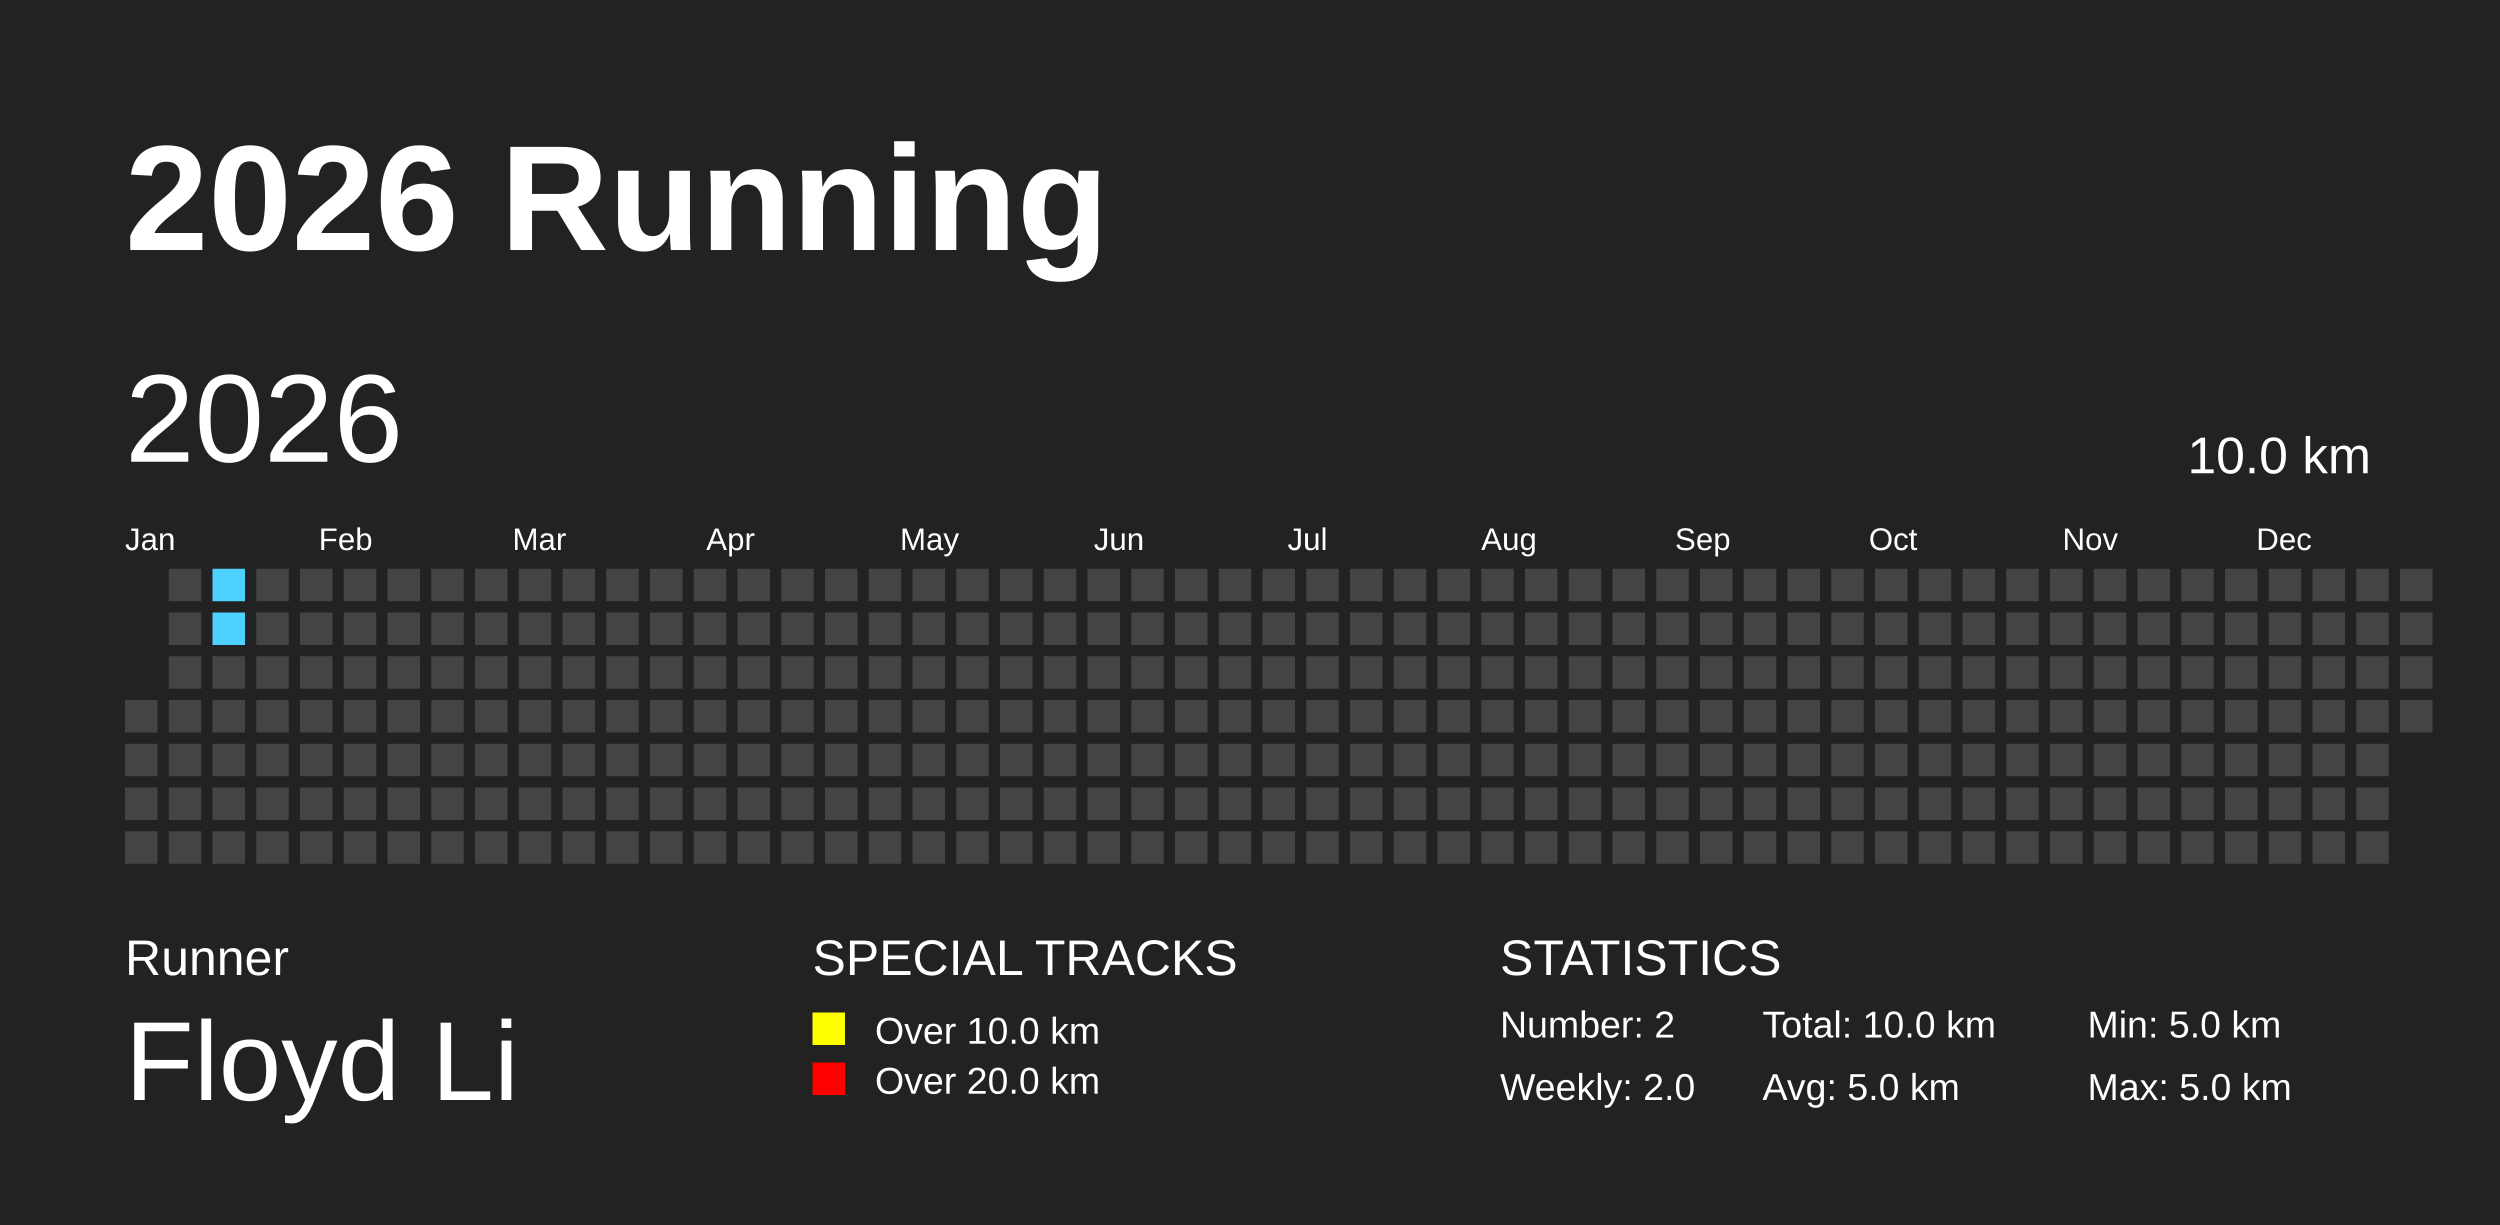
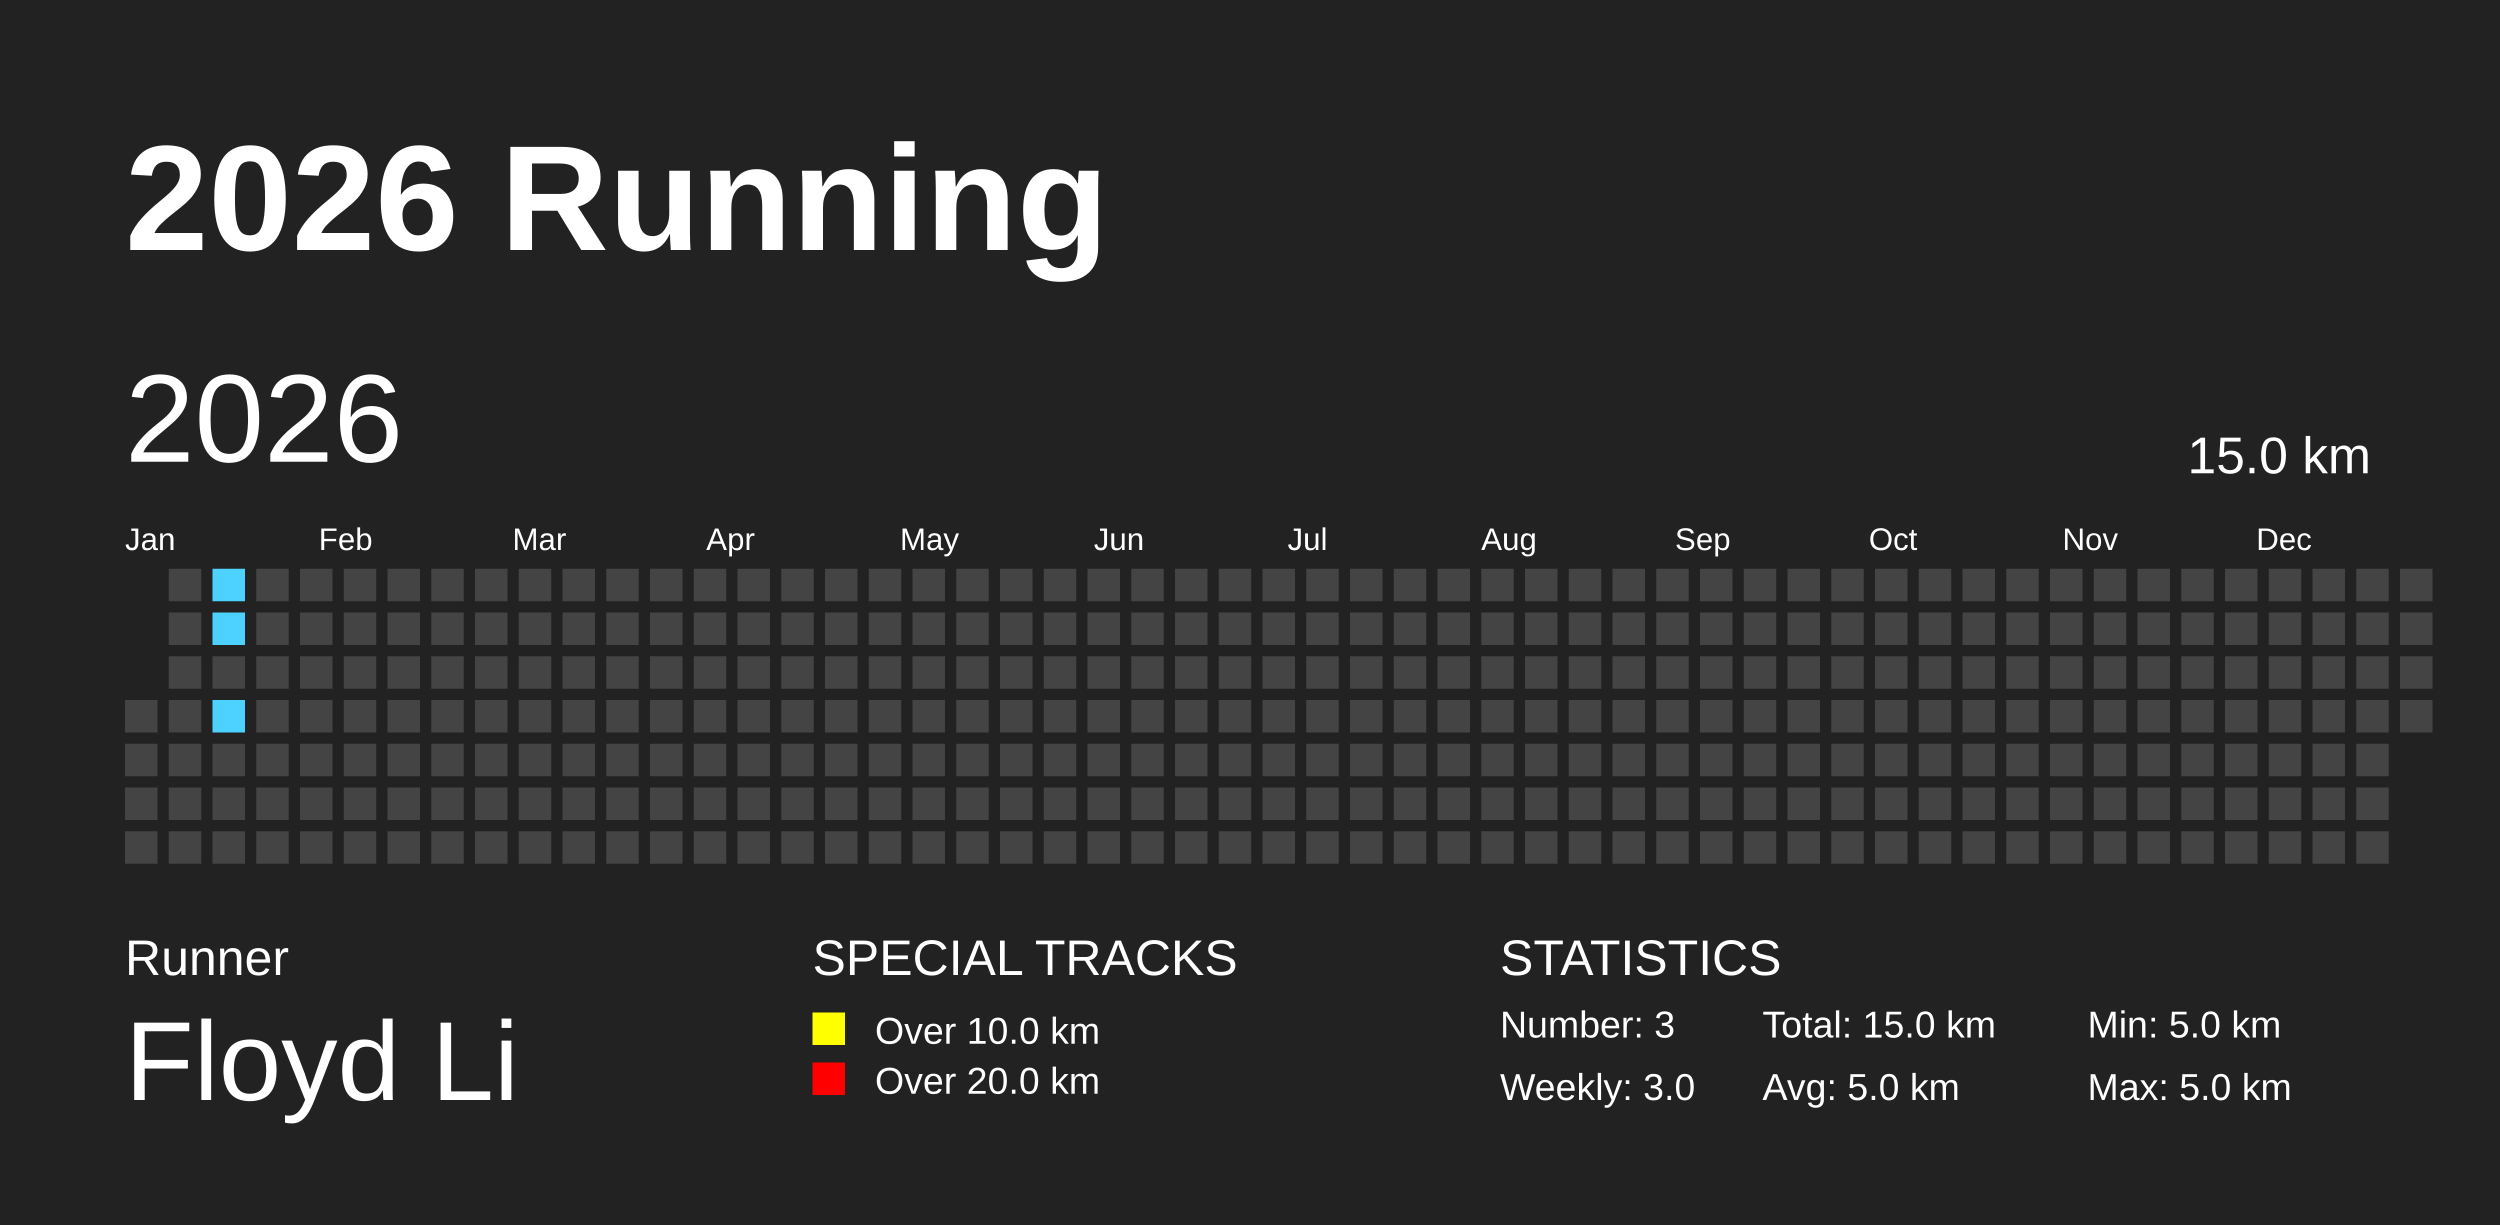
<svg xmlns="http://www.w3.org/2000/svg" baseProfile="full" height="98mm" version="1.1" viewBox="0,0,200,98" width="200mm">
  <defs />
  <rect fill="#222222" height="98" width="200" x="0" y="0" />
  <text fill="#FFFFFF" style="font-size:12px; font-family:Arial; font-weight:bold;" x="10" y="20">2026 Running</text>
  <text fill="#FFFFFF" style="font-size:4px; font-family:Arial" x="10" y="78">Runner</text>
  <text fill="#FFFFFF" style="font-size:9px; font-family:Arial" x="10" y="88">Floyd Li</text>
  <text fill="#FFFFFF" style="font-size:4px; font-family:Arial" x="65" y="78">SPECIAL TRACKS</text>
  <rect fill="yellow" height="2.6" width="2.6" x="65" y="81" />
  <text fill="#FFFFFF" style="font-size:3px; font-family:Arial" x="70" y="83.5">Over 10.0 km</text>
  <rect fill="red" height="2.6" width="2.6" x="65" y="85" />
  <text fill="#FFFFFF" style="font-size:3px; font-family:Arial" x="70" y="87.5">Over 20.0 km</text>
  <text fill="#FFFFFF" style="font-size:4px; font-family:Arial" x="120" y="78">STATISTICS</text>
-   <text fill="#FFFFFF" style="font-size:3px; font-family:Arial" x="120" y="83">Number: 2</text>
-   <text fill="#FFFFFF" style="font-size:3px; font-family:Arial" x="120" y="88">Weekly: 2.0</text>
-   <text fill="#FFFFFF" style="font-size:3px; font-family:Arial" x="141" y="83">Total: 10.0 km</text>
+   <text fill="#FFFFFF" style="font-size:3px; font-family:Arial" x="120" y="83">Number: 3</text>
+   <text fill="#FFFFFF" style="font-size:3px; font-family:Arial" x="120" y="88">Weekly: 3.0</text>
+   <text fill="#FFFFFF" style="font-size:3px; font-family:Arial" x="141" y="83">Total: 15.0 km</text>
  <text fill="#FFFFFF" style="font-size:3px; font-family:Arial" x="141" y="88">Avg: 5.0 km</text>
  <text fill="#FFFFFF" style="font-size:3px; font-family:Arial" x="167" y="83">Min: 5.0 km</text>
  <text fill="#FFFFFF" style="font-size:3px; font-family:Arial" x="167" y="88">Max: 5.0 km</text>
  <text dominant-baseline="hanging" fill="#FFFFFF" style="font-size:10.0px; font-family:Arial;" x="10" y="30">2026</text>
-   <text dominant-baseline="hanging" fill="#FFFFFF" style="font-size:4.125px; font-family:Arial;" x="175" y="35">10.0 km</text>
+   <text dominant-baseline="hanging" fill="#FFFFFF" style="font-size:4.125px; font-family:Arial;" x="175" y="35">15.0 km</text>
  <text fill="#FFFFFF" style="font-size:2.5px; font-family:Arial" x="10.0" y="44">Jan</text>
  <text fill="#FFFFFF" style="font-size:2.5px; font-family:Arial" x="25.5" y="44">Feb</text>
  <text fill="#FFFFFF" style="font-size:2.5px; font-family:Arial" x="41.0" y="44">Mar</text>
  <text fill="#FFFFFF" style="font-size:2.5px; font-family:Arial" x="56.5" y="44">Apr</text>
  <text fill="#FFFFFF" style="font-size:2.5px; font-family:Arial" x="72.0" y="44">May</text>
  <text fill="#FFFFFF" style="font-size:2.5px; font-family:Arial" x="87.5" y="44">Jun</text>
  <text fill="#FFFFFF" style="font-size:2.5px; font-family:Arial" x="103.0" y="44">Jul</text>
  <text fill="#FFFFFF" style="font-size:2.5px; font-family:Arial" x="118.5" y="44">Aug</text>
  <text fill="#FFFFFF" style="font-size:2.5px; font-family:Arial" x="134.0" y="44">Sep</text>
  <text fill="#FFFFFF" style="font-size:2.5px; font-family:Arial" x="149.5" y="44">Oct</text>
  <text fill="#FFFFFF" style="font-size:2.5px; font-family:Arial" x="165.0" y="44">Nov</text>
  <text fill="#FFFFFF" style="font-size:2.5px; font-family:Arial" x="180.5" y="44">Dec</text>
  <rect fill="#444444" height="2.6" width="2.6" x="10.0" y="56.0" />
  <rect fill="#444444" height="2.6" width="2.6" x="10.0" y="59.5" />
  <rect fill="#444444" height="2.6" width="2.6" x="10.0" y="63.0" />
  <rect fill="#444444" height="2.6" width="2.6" x="10.0" y="66.5" />
  <rect fill="#444444" height="2.6" width="2.6" x="13.5" y="45.5" />
  <rect fill="#444444" height="2.6" width="2.6" x="13.5" y="49.0" />
  <rect fill="#444444" height="2.6" width="2.6" x="13.5" y="52.5" />
  <rect fill="#444444" height="2.6" width="2.6" x="13.5" y="56.0" />
  <rect fill="#444444" height="2.6" width="2.6" x="13.5" y="59.5" />
  <rect fill="#444444" height="2.6" width="2.6" x="13.5" y="63.0" />
  <rect fill="#444444" height="2.6" width="2.6" x="13.5" y="66.5" />
  <rect fill="#4DD2FF" height="2.6" width="2.6" x="17.0" y="45.5" />
  <rect fill="#4DD2FF" height="2.6" width="2.6" x="17.0" y="49.0" />
  <rect fill="#444444" height="2.6" width="2.6" x="17.0" y="52.5" />
-   <rect fill="#444444" height="2.6" width="2.6" x="17.0" y="56.0" />
+   <rect fill="#4DD2FF" height="2.6" width="2.6" x="17.0" y="56.0" />
  <rect fill="#444444" height="2.6" width="2.6" x="17.0" y="59.5" />
  <rect fill="#444444" height="2.6" width="2.6" x="17.0" y="63.0" />
  <rect fill="#444444" height="2.6" width="2.6" x="17.0" y="66.5" />
  <rect fill="#444444" height="2.6" width="2.6" x="20.5" y="45.5" />
  <rect fill="#444444" height="2.6" width="2.6" x="20.5" y="49.0" />
  <rect fill="#444444" height="2.6" width="2.6" x="20.5" y="52.5" />
  <rect fill="#444444" height="2.6" width="2.6" x="20.5" y="56.0" />
  <rect fill="#444444" height="2.6" width="2.6" x="20.5" y="59.5" />
  <rect fill="#444444" height="2.6" width="2.6" x="20.5" y="63.0" />
  <rect fill="#444444" height="2.6" width="2.6" x="20.5" y="66.5" />
  <rect fill="#444444" height="2.6" width="2.6" x="24.0" y="45.5" />
  <rect fill="#444444" height="2.6" width="2.6" x="24.0" y="49.0" />
  <rect fill="#444444" height="2.6" width="2.6" x="24.0" y="52.5" />
  <rect fill="#444444" height="2.6" width="2.6" x="24.0" y="56.0" />
  <rect fill="#444444" height="2.6" width="2.6" x="24.0" y="59.5" />
  <rect fill="#444444" height="2.6" width="2.6" x="24.0" y="63.0" />
  <rect fill="#444444" height="2.6" width="2.6" x="24.0" y="66.5" />
  <rect fill="#444444" height="2.6" width="2.6" x="27.5" y="45.5" />
  <rect fill="#444444" height="2.6" width="2.6" x="27.5" y="49.0" />
  <rect fill="#444444" height="2.6" width="2.6" x="27.5" y="52.5" />
  <rect fill="#444444" height="2.6" width="2.6" x="27.5" y="56.0" />
  <rect fill="#444444" height="2.6" width="2.6" x="27.5" y="59.5" />
  <rect fill="#444444" height="2.6" width="2.6" x="27.5" y="63.0" />
  <rect fill="#444444" height="2.6" width="2.6" x="27.5" y="66.5" />
  <rect fill="#444444" height="2.6" width="2.6" x="31.0" y="45.5" />
  <rect fill="#444444" height="2.6" width="2.6" x="31.0" y="49.0" />
  <rect fill="#444444" height="2.6" width="2.6" x="31.0" y="52.5" />
  <rect fill="#444444" height="2.6" width="2.6" x="31.0" y="56.0" />
  <rect fill="#444444" height="2.6" width="2.6" x="31.0" y="59.5" />
  <rect fill="#444444" height="2.6" width="2.6" x="31.0" y="63.0" />
  <rect fill="#444444" height="2.6" width="2.6" x="31.0" y="66.5" />
  <rect fill="#444444" height="2.6" width="2.6" x="34.5" y="45.5" />
  <rect fill="#444444" height="2.6" width="2.6" x="34.5" y="49.0" />
  <rect fill="#444444" height="2.6" width="2.6" x="34.5" y="52.5" />
  <rect fill="#444444" height="2.6" width="2.6" x="34.5" y="56.0" />
  <rect fill="#444444" height="2.6" width="2.6" x="34.5" y="59.5" />
  <rect fill="#444444" height="2.6" width="2.6" x="34.5" y="63.0" />
  <rect fill="#444444" height="2.6" width="2.6" x="34.5" y="66.5" />
  <rect fill="#444444" height="2.6" width="2.6" x="38.0" y="45.5" />
  <rect fill="#444444" height="2.6" width="2.6" x="38.0" y="49.0" />
  <rect fill="#444444" height="2.6" width="2.6" x="38.0" y="52.5" />
  <rect fill="#444444" height="2.6" width="2.6" x="38.0" y="56.0" />
  <rect fill="#444444" height="2.6" width="2.6" x="38.0" y="59.5" />
  <rect fill="#444444" height="2.6" width="2.6" x="38.0" y="63.0" />
  <rect fill="#444444" height="2.6" width="2.6" x="38.0" y="66.5" />
  <rect fill="#444444" height="2.6" width="2.6" x="41.5" y="45.5" />
  <rect fill="#444444" height="2.6" width="2.6" x="41.5" y="49.0" />
  <rect fill="#444444" height="2.6" width="2.6" x="41.5" y="52.5" />
  <rect fill="#444444" height="2.6" width="2.6" x="41.5" y="56.0" />
  <rect fill="#444444" height="2.6" width="2.6" x="41.5" y="59.5" />
  <rect fill="#444444" height="2.6" width="2.6" x="41.5" y="63.0" />
  <rect fill="#444444" height="2.6" width="2.6" x="41.5" y="66.5" />
  <rect fill="#444444" height="2.6" width="2.6" x="45.0" y="45.5" />
  <rect fill="#444444" height="2.6" width="2.6" x="45.0" y="49.0" />
  <rect fill="#444444" height="2.6" width="2.6" x="45.0" y="52.5" />
  <rect fill="#444444" height="2.6" width="2.6" x="45.0" y="56.0" />
  <rect fill="#444444" height="2.6" width="2.6" x="45.0" y="59.5" />
  <rect fill="#444444" height="2.6" width="2.6" x="45.0" y="63.0" />
  <rect fill="#444444" height="2.6" width="2.6" x="45.0" y="66.5" />
  <rect fill="#444444" height="2.6" width="2.6" x="48.5" y="45.5" />
  <rect fill="#444444" height="2.6" width="2.6" x="48.5" y="49.0" />
  <rect fill="#444444" height="2.6" width="2.6" x="48.5" y="52.5" />
  <rect fill="#444444" height="2.6" width="2.6" x="48.5" y="56.0" />
  <rect fill="#444444" height="2.6" width="2.6" x="48.5" y="59.5" />
  <rect fill="#444444" height="2.6" width="2.6" x="48.5" y="63.0" />
  <rect fill="#444444" height="2.6" width="2.6" x="48.5" y="66.5" />
  <rect fill="#444444" height="2.6" width="2.6" x="52.0" y="45.5" />
  <rect fill="#444444" height="2.6" width="2.6" x="52.0" y="49.0" />
  <rect fill="#444444" height="2.6" width="2.6" x="52.0" y="52.5" />
  <rect fill="#444444" height="2.6" width="2.6" x="52.0" y="56.0" />
  <rect fill="#444444" height="2.6" width="2.6" x="52.0" y="59.5" />
  <rect fill="#444444" height="2.6" width="2.6" x="52.0" y="63.0" />
  <rect fill="#444444" height="2.6" width="2.6" x="52.0" y="66.5" />
  <rect fill="#444444" height="2.6" width="2.6" x="55.5" y="45.5" />
  <rect fill="#444444" height="2.6" width="2.6" x="55.5" y="49.0" />
  <rect fill="#444444" height="2.6" width="2.6" x="55.5" y="52.5" />
  <rect fill="#444444" height="2.6" width="2.6" x="55.5" y="56.0" />
  <rect fill="#444444" height="2.6" width="2.6" x="55.5" y="59.5" />
  <rect fill="#444444" height="2.6" width="2.6" x="55.5" y="63.0" />
  <rect fill="#444444" height="2.6" width="2.6" x="55.5" y="66.5" />
  <rect fill="#444444" height="2.6" width="2.6" x="59.0" y="45.5" />
  <rect fill="#444444" height="2.6" width="2.6" x="59.0" y="49.0" />
  <rect fill="#444444" height="2.6" width="2.6" x="59.0" y="52.5" />
  <rect fill="#444444" height="2.6" width="2.6" x="59.0" y="56.0" />
  <rect fill="#444444" height="2.6" width="2.6" x="59.0" y="59.5" />
  <rect fill="#444444" height="2.6" width="2.6" x="59.0" y="63.0" />
  <rect fill="#444444" height="2.6" width="2.6" x="59.0" y="66.5" />
  <rect fill="#444444" height="2.6" width="2.6" x="62.5" y="45.5" />
  <rect fill="#444444" height="2.6" width="2.6" x="62.5" y="49.0" />
  <rect fill="#444444" height="2.6" width="2.6" x="62.5" y="52.5" />
  <rect fill="#444444" height="2.6" width="2.6" x="62.5" y="56.0" />
  <rect fill="#444444" height="2.6" width="2.6" x="62.5" y="59.5" />
  <rect fill="#444444" height="2.6" width="2.6" x="62.5" y="63.0" />
  <rect fill="#444444" height="2.6" width="2.6" x="62.5" y="66.5" />
  <rect fill="#444444" height="2.6" width="2.6" x="66.0" y="45.5" />
  <rect fill="#444444" height="2.6" width="2.6" x="66.0" y="49.0" />
  <rect fill="#444444" height="2.6" width="2.6" x="66.0" y="52.5" />
  <rect fill="#444444" height="2.6" width="2.6" x="66.0" y="56.0" />
  <rect fill="#444444" height="2.6" width="2.6" x="66.0" y="59.5" />
  <rect fill="#444444" height="2.6" width="2.6" x="66.0" y="63.0" />
  <rect fill="#444444" height="2.6" width="2.6" x="66.0" y="66.5" />
  <rect fill="#444444" height="2.6" width="2.6" x="69.5" y="45.5" />
  <rect fill="#444444" height="2.6" width="2.6" x="69.5" y="49.0" />
  <rect fill="#444444" height="2.6" width="2.6" x="69.5" y="52.5" />
  <rect fill="#444444" height="2.6" width="2.6" x="69.5" y="56.0" />
  <rect fill="#444444" height="2.6" width="2.6" x="69.5" y="59.5" />
  <rect fill="#444444" height="2.6" width="2.6" x="69.5" y="63.0" />
  <rect fill="#444444" height="2.6" width="2.6" x="69.5" y="66.5" />
  <rect fill="#444444" height="2.6" width="2.6" x="73.0" y="45.5" />
  <rect fill="#444444" height="2.6" width="2.6" x="73.0" y="49.0" />
  <rect fill="#444444" height="2.6" width="2.6" x="73.0" y="52.5" />
  <rect fill="#444444" height="2.6" width="2.6" x="73.0" y="56.0" />
  <rect fill="#444444" height="2.6" width="2.6" x="73.0" y="59.5" />
  <rect fill="#444444" height="2.6" width="2.6" x="73.0" y="63.0" />
  <rect fill="#444444" height="2.6" width="2.6" x="73.0" y="66.5" />
  <rect fill="#444444" height="2.6" width="2.6" x="76.5" y="45.5" />
  <rect fill="#444444" height="2.6" width="2.6" x="76.5" y="49.0" />
  <rect fill="#444444" height="2.6" width="2.6" x="76.5" y="52.5" />
  <rect fill="#444444" height="2.6" width="2.6" x="76.5" y="56.0" />
  <rect fill="#444444" height="2.6" width="2.6" x="76.5" y="59.5" />
  <rect fill="#444444" height="2.6" width="2.6" x="76.5" y="63.0" />
  <rect fill="#444444" height="2.6" width="2.6" x="76.5" y="66.5" />
  <rect fill="#444444" height="2.6" width="2.6" x="80.0" y="45.5" />
  <rect fill="#444444" height="2.6" width="2.6" x="80.0" y="49.0" />
  <rect fill="#444444" height="2.6" width="2.6" x="80.0" y="52.5" />
  <rect fill="#444444" height="2.6" width="2.6" x="80.0" y="56.0" />
  <rect fill="#444444" height="2.6" width="2.6" x="80.0" y="59.5" />
  <rect fill="#444444" height="2.6" width="2.6" x="80.0" y="63.0" />
  <rect fill="#444444" height="2.6" width="2.6" x="80.0" y="66.5" />
  <rect fill="#444444" height="2.6" width="2.6" x="83.5" y="45.5" />
  <rect fill="#444444" height="2.6" width="2.6" x="83.5" y="49.0" />
  <rect fill="#444444" height="2.6" width="2.6" x="83.5" y="52.5" />
  <rect fill="#444444" height="2.6" width="2.6" x="83.5" y="56.0" />
  <rect fill="#444444" height="2.6" width="2.6" x="83.5" y="59.5" />
  <rect fill="#444444" height="2.6" width="2.6" x="83.5" y="63.0" />
  <rect fill="#444444" height="2.6" width="2.6" x="83.5" y="66.5" />
  <rect fill="#444444" height="2.6" width="2.6" x="87.0" y="45.5" />
  <rect fill="#444444" height="2.6" width="2.6" x="87.0" y="49.0" />
  <rect fill="#444444" height="2.6" width="2.6" x="87.0" y="52.5" />
  <rect fill="#444444" height="2.6" width="2.6" x="87.0" y="56.0" />
  <rect fill="#444444" height="2.6" width="2.6" x="87.0" y="59.5" />
  <rect fill="#444444" height="2.6" width="2.6" x="87.0" y="63.0" />
  <rect fill="#444444" height="2.6" width="2.6" x="87.0" y="66.5" />
  <rect fill="#444444" height="2.6" width="2.6" x="90.5" y="45.5" />
  <rect fill="#444444" height="2.6" width="2.6" x="90.5" y="49.0" />
  <rect fill="#444444" height="2.6" width="2.6" x="90.5" y="52.5" />
  <rect fill="#444444" height="2.6" width="2.6" x="90.5" y="56.0" />
  <rect fill="#444444" height="2.6" width="2.6" x="90.5" y="59.5" />
  <rect fill="#444444" height="2.6" width="2.6" x="90.5" y="63.0" />
  <rect fill="#444444" height="2.6" width="2.6" x="90.5" y="66.5" />
  <rect fill="#444444" height="2.6" width="2.6" x="94.0" y="45.5" />
  <rect fill="#444444" height="2.6" width="2.6" x="94.0" y="49.0" />
  <rect fill="#444444" height="2.6" width="2.6" x="94.0" y="52.5" />
  <rect fill="#444444" height="2.6" width="2.6" x="94.0" y="56.0" />
  <rect fill="#444444" height="2.6" width="2.6" x="94.0" y="59.5" />
  <rect fill="#444444" height="2.6" width="2.6" x="94.0" y="63.0" />
  <rect fill="#444444" height="2.6" width="2.6" x="94.0" y="66.5" />
  <rect fill="#444444" height="2.6" width="2.6" x="97.5" y="45.5" />
  <rect fill="#444444" height="2.6" width="2.6" x="97.5" y="49.0" />
  <rect fill="#444444" height="2.6" width="2.6" x="97.5" y="52.5" />
  <rect fill="#444444" height="2.6" width="2.6" x="97.5" y="56.0" />
  <rect fill="#444444" height="2.6" width="2.6" x="97.5" y="59.5" />
  <rect fill="#444444" height="2.6" width="2.6" x="97.5" y="63.0" />
  <rect fill="#444444" height="2.6" width="2.6" x="97.5" y="66.5" />
  <rect fill="#444444" height="2.6" width="2.6" x="101.0" y="45.5" />
  <rect fill="#444444" height="2.6" width="2.6" x="101.0" y="49.0" />
  <rect fill="#444444" height="2.6" width="2.6" x="101.0" y="52.5" />
  <rect fill="#444444" height="2.6" width="2.6" x="101.0" y="56.0" />
  <rect fill="#444444" height="2.6" width="2.6" x="101.0" y="59.5" />
  <rect fill="#444444" height="2.6" width="2.6" x="101.0" y="63.0" />
  <rect fill="#444444" height="2.6" width="2.6" x="101.0" y="66.5" />
  <rect fill="#444444" height="2.6" width="2.6" x="104.5" y="45.5" />
  <rect fill="#444444" height="2.6" width="2.6" x="104.5" y="49.0" />
  <rect fill="#444444" height="2.6" width="2.6" x="104.5" y="52.5" />
  <rect fill="#444444" height="2.6" width="2.6" x="104.5" y="56.0" />
  <rect fill="#444444" height="2.6" width="2.6" x="104.5" y="59.5" />
  <rect fill="#444444" height="2.6" width="2.6" x="104.5" y="63.0" />
  <rect fill="#444444" height="2.6" width="2.6" x="104.5" y="66.5" />
  <rect fill="#444444" height="2.6" width="2.6" x="108.0" y="45.5" />
  <rect fill="#444444" height="2.6" width="2.6" x="108.0" y="49.0" />
  <rect fill="#444444" height="2.6" width="2.6" x="108.0" y="52.5" />
  <rect fill="#444444" height="2.6" width="2.6" x="108.0" y="56.0" />
  <rect fill="#444444" height="2.6" width="2.6" x="108.0" y="59.5" />
  <rect fill="#444444" height="2.6" width="2.6" x="108.0" y="63.0" />
  <rect fill="#444444" height="2.6" width="2.6" x="108.0" y="66.5" />
  <rect fill="#444444" height="2.6" width="2.6" x="111.5" y="45.5" />
  <rect fill="#444444" height="2.6" width="2.6" x="111.5" y="49.0" />
  <rect fill="#444444" height="2.6" width="2.6" x="111.5" y="52.5" />
  <rect fill="#444444" height="2.6" width="2.6" x="111.5" y="56.0" />
  <rect fill="#444444" height="2.6" width="2.6" x="111.5" y="59.5" />
  <rect fill="#444444" height="2.6" width="2.6" x="111.5" y="63.0" />
  <rect fill="#444444" height="2.6" width="2.6" x="111.5" y="66.5" />
  <rect fill="#444444" height="2.6" width="2.6" x="115.0" y="45.5" />
  <rect fill="#444444" height="2.6" width="2.6" x="115.0" y="49.0" />
  <rect fill="#444444" height="2.6" width="2.6" x="115.0" y="52.5" />
  <rect fill="#444444" height="2.6" width="2.6" x="115.0" y="56.0" />
  <rect fill="#444444" height="2.6" width="2.6" x="115.0" y="59.5" />
  <rect fill="#444444" height="2.6" width="2.6" x="115.0" y="63.0" />
  <rect fill="#444444" height="2.6" width="2.6" x="115.0" y="66.5" />
  <rect fill="#444444" height="2.6" width="2.6" x="118.5" y="45.5" />
  <rect fill="#444444" height="2.6" width="2.6" x="118.5" y="49.0" />
  <rect fill="#444444" height="2.6" width="2.6" x="118.5" y="52.5" />
  <rect fill="#444444" height="2.6" width="2.6" x="118.5" y="56.0" />
  <rect fill="#444444" height="2.6" width="2.6" x="118.5" y="59.5" />
  <rect fill="#444444" height="2.6" width="2.6" x="118.5" y="63.0" />
  <rect fill="#444444" height="2.6" width="2.6" x="118.5" y="66.5" />
  <rect fill="#444444" height="2.6" width="2.6" x="122.0" y="45.5" />
  <rect fill="#444444" height="2.6" width="2.6" x="122.0" y="49.0" />
  <rect fill="#444444" height="2.6" width="2.6" x="122.0" y="52.5" />
  <rect fill="#444444" height="2.6" width="2.6" x="122.0" y="56.0" />
  <rect fill="#444444" height="2.6" width="2.6" x="122.0" y="59.5" />
  <rect fill="#444444" height="2.6" width="2.6" x="122.0" y="63.0" />
  <rect fill="#444444" height="2.6" width="2.6" x="122.0" y="66.5" />
  <rect fill="#444444" height="2.6" width="2.6" x="125.5" y="45.5" />
  <rect fill="#444444" height="2.6" width="2.6" x="125.5" y="49.0" />
  <rect fill="#444444" height="2.6" width="2.6" x="125.5" y="52.5" />
  <rect fill="#444444" height="2.6" width="2.6" x="125.5" y="56.0" />
  <rect fill="#444444" height="2.6" width="2.6" x="125.5" y="59.5" />
  <rect fill="#444444" height="2.6" width="2.6" x="125.5" y="63.0" />
  <rect fill="#444444" height="2.6" width="2.6" x="125.5" y="66.5" />
  <rect fill="#444444" height="2.6" width="2.6" x="129.0" y="45.5" />
  <rect fill="#444444" height="2.6" width="2.6" x="129.0" y="49.0" />
  <rect fill="#444444" height="2.6" width="2.6" x="129.0" y="52.5" />
  <rect fill="#444444" height="2.6" width="2.6" x="129.0" y="56.0" />
  <rect fill="#444444" height="2.6" width="2.6" x="129.0" y="59.5" />
  <rect fill="#444444" height="2.6" width="2.6" x="129.0" y="63.0" />
  <rect fill="#444444" height="2.6" width="2.6" x="129.0" y="66.5" />
  <rect fill="#444444" height="2.6" width="2.6" x="132.5" y="45.5" />
  <rect fill="#444444" height="2.6" width="2.6" x="132.5" y="49.0" />
  <rect fill="#444444" height="2.6" width="2.6" x="132.5" y="52.5" />
  <rect fill="#444444" height="2.6" width="2.6" x="132.5" y="56.0" />
  <rect fill="#444444" height="2.6" width="2.6" x="132.5" y="59.5" />
  <rect fill="#444444" height="2.6" width="2.6" x="132.5" y="63.0" />
  <rect fill="#444444" height="2.6" width="2.6" x="132.5" y="66.5" />
  <rect fill="#444444" height="2.6" width="2.6" x="136.0" y="45.5" />
  <rect fill="#444444" height="2.6" width="2.6" x="136.0" y="49.0" />
  <rect fill="#444444" height="2.6" width="2.6" x="136.0" y="52.5" />
  <rect fill="#444444" height="2.6" width="2.6" x="136.0" y="56.0" />
  <rect fill="#444444" height="2.6" width="2.6" x="136.0" y="59.5" />
  <rect fill="#444444" height="2.6" width="2.6" x="136.0" y="63.0" />
  <rect fill="#444444" height="2.6" width="2.6" x="136.0" y="66.5" />
  <rect fill="#444444" height="2.6" width="2.6" x="139.5" y="45.5" />
  <rect fill="#444444" height="2.6" width="2.6" x="139.5" y="49.0" />
  <rect fill="#444444" height="2.6" width="2.6" x="139.5" y="52.5" />
  <rect fill="#444444" height="2.6" width="2.6" x="139.5" y="56.0" />
  <rect fill="#444444" height="2.6" width="2.6" x="139.5" y="59.5" />
  <rect fill="#444444" height="2.6" width="2.6" x="139.5" y="63.0" />
  <rect fill="#444444" height="2.6" width="2.6" x="139.5" y="66.5" />
  <rect fill="#444444" height="2.6" width="2.6" x="143.0" y="45.5" />
  <rect fill="#444444" height="2.6" width="2.6" x="143.0" y="49.0" />
  <rect fill="#444444" height="2.6" width="2.6" x="143.0" y="52.5" />
  <rect fill="#444444" height="2.6" width="2.6" x="143.0" y="56.0" />
  <rect fill="#444444" height="2.6" width="2.6" x="143.0" y="59.5" />
  <rect fill="#444444" height="2.6" width="2.6" x="143.0" y="63.0" />
  <rect fill="#444444" height="2.6" width="2.6" x="143.0" y="66.5" />
  <rect fill="#444444" height="2.6" width="2.6" x="146.5" y="45.5" />
  <rect fill="#444444" height="2.6" width="2.6" x="146.5" y="49.0" />
  <rect fill="#444444" height="2.6" width="2.6" x="146.5" y="52.5" />
  <rect fill="#444444" height="2.6" width="2.6" x="146.5" y="56.0" />
  <rect fill="#444444" height="2.6" width="2.6" x="146.5" y="59.5" />
  <rect fill="#444444" height="2.6" width="2.6" x="146.5" y="63.0" />
  <rect fill="#444444" height="2.6" width="2.6" x="146.5" y="66.5" />
  <rect fill="#444444" height="2.6" width="2.6" x="150.0" y="45.5" />
  <rect fill="#444444" height="2.6" width="2.6" x="150.0" y="49.0" />
  <rect fill="#444444" height="2.6" width="2.6" x="150.0" y="52.5" />
  <rect fill="#444444" height="2.6" width="2.6" x="150.0" y="56.0" />
  <rect fill="#444444" height="2.6" width="2.6" x="150.0" y="59.5" />
  <rect fill="#444444" height="2.6" width="2.6" x="150.0" y="63.0" />
  <rect fill="#444444" height="2.6" width="2.6" x="150.0" y="66.5" />
  <rect fill="#444444" height="2.6" width="2.6" x="153.5" y="45.5" />
  <rect fill="#444444" height="2.6" width="2.6" x="153.5" y="49.0" />
  <rect fill="#444444" height="2.6" width="2.6" x="153.5" y="52.5" />
  <rect fill="#444444" height="2.6" width="2.6" x="153.5" y="56.0" />
  <rect fill="#444444" height="2.6" width="2.6" x="153.5" y="59.5" />
  <rect fill="#444444" height="2.6" width="2.6" x="153.5" y="63.0" />
  <rect fill="#444444" height="2.6" width="2.6" x="153.5" y="66.5" />
  <rect fill="#444444" height="2.6" width="2.6" x="157.0" y="45.5" />
  <rect fill="#444444" height="2.6" width="2.6" x="157.0" y="49.0" />
  <rect fill="#444444" height="2.6" width="2.6" x="157.0" y="52.5" />
  <rect fill="#444444" height="2.6" width="2.6" x="157.0" y="56.0" />
  <rect fill="#444444" height="2.6" width="2.6" x="157.0" y="59.5" />
  <rect fill="#444444" height="2.6" width="2.6" x="157.0" y="63.0" />
  <rect fill="#444444" height="2.6" width="2.6" x="157.0" y="66.5" />
  <rect fill="#444444" height="2.6" width="2.6" x="160.5" y="45.5" />
  <rect fill="#444444" height="2.6" width="2.6" x="160.5" y="49.0" />
  <rect fill="#444444" height="2.6" width="2.6" x="160.5" y="52.5" />
  <rect fill="#444444" height="2.6" width="2.6" x="160.5" y="56.0" />
  <rect fill="#444444" height="2.6" width="2.6" x="160.5" y="59.5" />
  <rect fill="#444444" height="2.6" width="2.6" x="160.5" y="63.0" />
  <rect fill="#444444" height="2.6" width="2.6" x="160.5" y="66.5" />
  <rect fill="#444444" height="2.6" width="2.6" x="164.0" y="45.5" />
  <rect fill="#444444" height="2.6" width="2.6" x="164.0" y="49.0" />
  <rect fill="#444444" height="2.6" width="2.6" x="164.0" y="52.5" />
  <rect fill="#444444" height="2.6" width="2.6" x="164.0" y="56.0" />
  <rect fill="#444444" height="2.6" width="2.6" x="164.0" y="59.5" />
  <rect fill="#444444" height="2.6" width="2.6" x="164.0" y="63.0" />
  <rect fill="#444444" height="2.6" width="2.6" x="164.0" y="66.5" />
  <rect fill="#444444" height="2.6" width="2.6" x="167.5" y="45.5" />
  <rect fill="#444444" height="2.6" width="2.6" x="167.5" y="49.0" />
  <rect fill="#444444" height="2.6" width="2.6" x="167.5" y="52.5" />
  <rect fill="#444444" height="2.6" width="2.6" x="167.5" y="56.0" />
  <rect fill="#444444" height="2.6" width="2.6" x="167.5" y="59.5" />
  <rect fill="#444444" height="2.6" width="2.6" x="167.5" y="63.0" />
  <rect fill="#444444" height="2.6" width="2.6" x="167.5" y="66.5" />
  <rect fill="#444444" height="2.6" width="2.6" x="171.0" y="45.5" />
  <rect fill="#444444" height="2.6" width="2.6" x="171.0" y="49.0" />
  <rect fill="#444444" height="2.6" width="2.6" x="171.0" y="52.5" />
  <rect fill="#444444" height="2.6" width="2.6" x="171.0" y="56.0" />
  <rect fill="#444444" height="2.6" width="2.6" x="171.0" y="59.5" />
  <rect fill="#444444" height="2.6" width="2.6" x="171.0" y="63.0" />
  <rect fill="#444444" height="2.6" width="2.6" x="171.0" y="66.5" />
  <rect fill="#444444" height="2.6" width="2.6" x="174.5" y="45.5" />
  <rect fill="#444444" height="2.6" width="2.6" x="174.5" y="49.0" />
  <rect fill="#444444" height="2.6" width="2.6" x="174.5" y="52.5" />
  <rect fill="#444444" height="2.6" width="2.6" x="174.5" y="56.0" />
  <rect fill="#444444" height="2.6" width="2.6" x="174.5" y="59.5" />
  <rect fill="#444444" height="2.6" width="2.6" x="174.5" y="63.0" />
  <rect fill="#444444" height="2.6" width="2.6" x="174.5" y="66.5" />
  <rect fill="#444444" height="2.6" width="2.6" x="178.0" y="45.5" />
  <rect fill="#444444" height="2.6" width="2.6" x="178.0" y="49.0" />
  <rect fill="#444444" height="2.6" width="2.6" x="178.0" y="52.5" />
  <rect fill="#444444" height="2.6" width="2.6" x="178.0" y="56.0" />
  <rect fill="#444444" height="2.6" width="2.6" x="178.0" y="59.5" />
  <rect fill="#444444" height="2.6" width="2.6" x="178.0" y="63.0" />
  <rect fill="#444444" height="2.6" width="2.6" x="178.0" y="66.5" />
  <rect fill="#444444" height="2.6" width="2.6" x="181.5" y="45.5" />
  <rect fill="#444444" height="2.6" width="2.6" x="181.5" y="49.0" />
  <rect fill="#444444" height="2.6" width="2.6" x="181.5" y="52.5" />
  <rect fill="#444444" height="2.6" width="2.6" x="181.5" y="56.0" />
  <rect fill="#444444" height="2.6" width="2.6" x="181.5" y="59.5" />
  <rect fill="#444444" height="2.6" width="2.6" x="181.5" y="63.0" />
  <rect fill="#444444" height="2.6" width="2.6" x="181.5" y="66.5" />
  <rect fill="#444444" height="2.6" width="2.6" x="185.0" y="45.5" />
  <rect fill="#444444" height="2.6" width="2.6" x="185.0" y="49.0" />
  <rect fill="#444444" height="2.6" width="2.6" x="185.0" y="52.5" />
  <rect fill="#444444" height="2.6" width="2.6" x="185.0" y="56.0" />
  <rect fill="#444444" height="2.6" width="2.6" x="185.0" y="59.5" />
  <rect fill="#444444" height="2.6" width="2.6" x="185.0" y="63.0" />
  <rect fill="#444444" height="2.6" width="2.6" x="185.0" y="66.5" />
  <rect fill="#444444" height="2.6" width="2.6" x="188.5" y="45.5" />
  <rect fill="#444444" height="2.6" width="2.6" x="188.5" y="49.0" />
  <rect fill="#444444" height="2.6" width="2.6" x="188.5" y="52.5" />
  <rect fill="#444444" height="2.6" width="2.6" x="188.5" y="56.0" />
  <rect fill="#444444" height="2.6" width="2.6" x="188.5" y="59.5" />
  <rect fill="#444444" height="2.6" width="2.6" x="188.5" y="63.0" />
  <rect fill="#444444" height="2.6" width="2.6" x="188.5" y="66.5" />
  <rect fill="#444444" height="2.6" width="2.6" x="192.0" y="45.5" />
  <rect fill="#444444" height="2.6" width="2.6" x="192.0" y="49.0" />
  <rect fill="#444444" height="2.6" width="2.6" x="192.0" y="52.5" />
  <rect fill="#444444" height="2.6" width="2.6" x="192.0" y="56.0" />
</svg>
